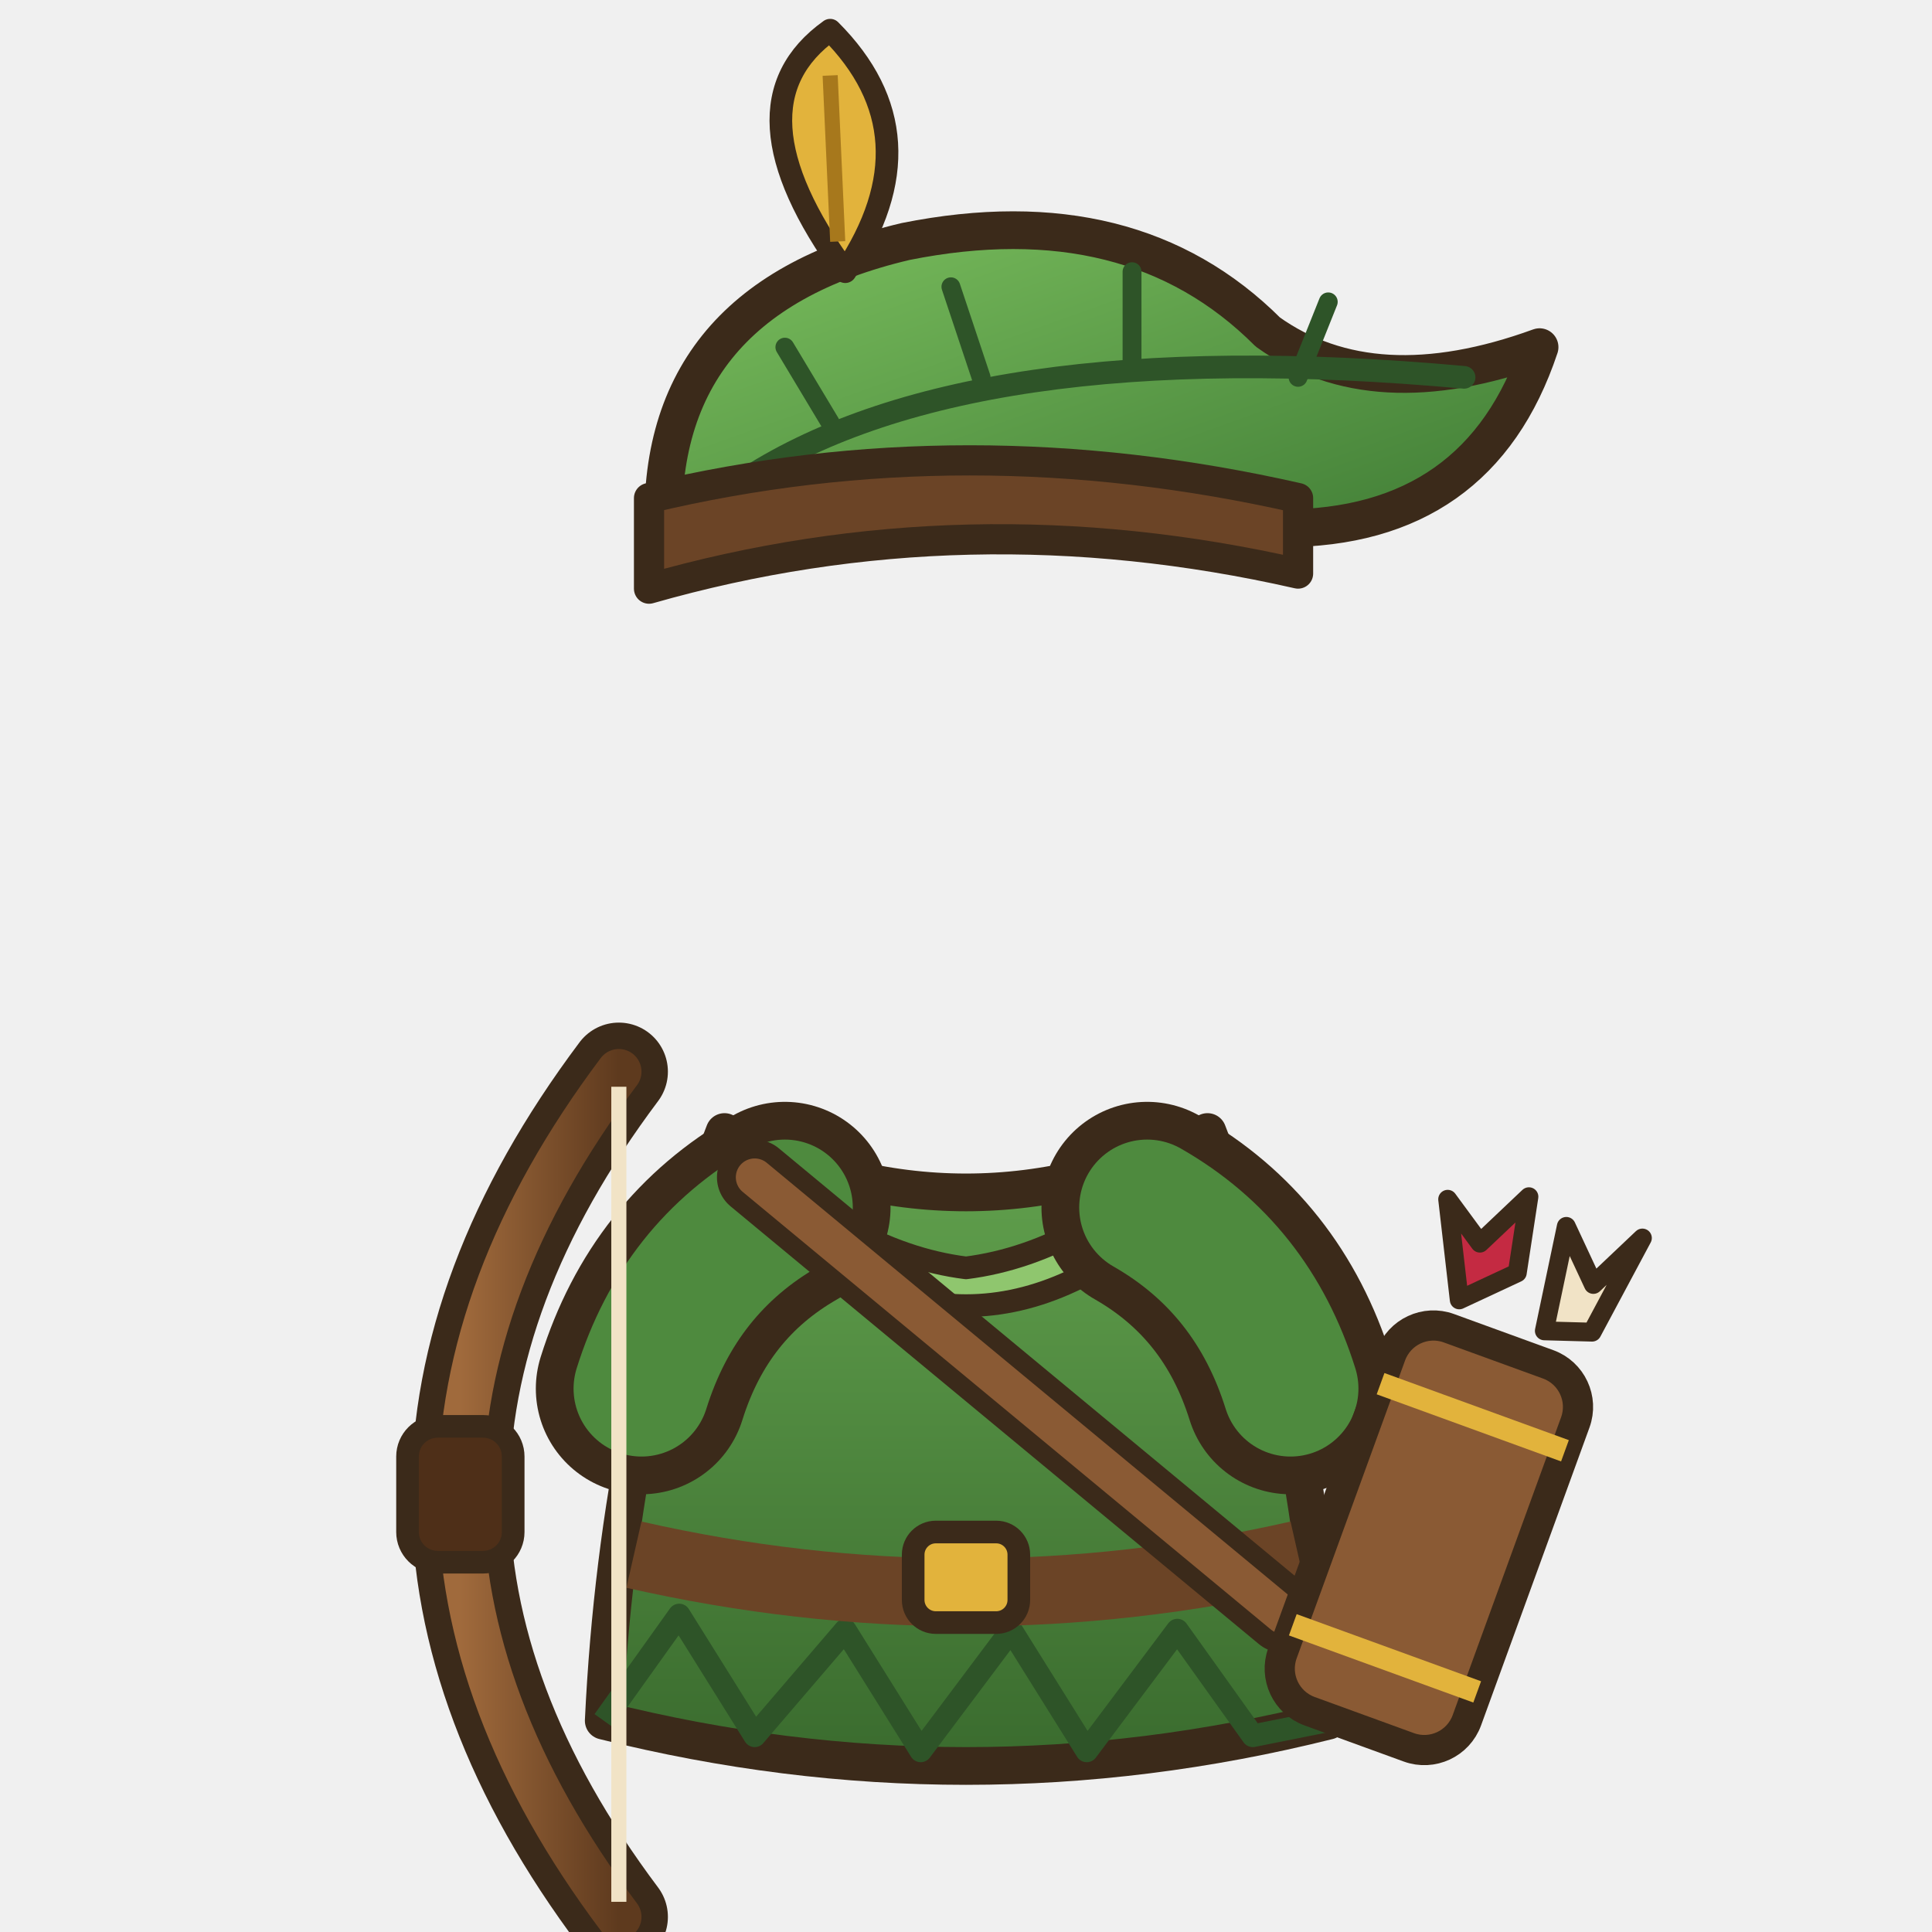
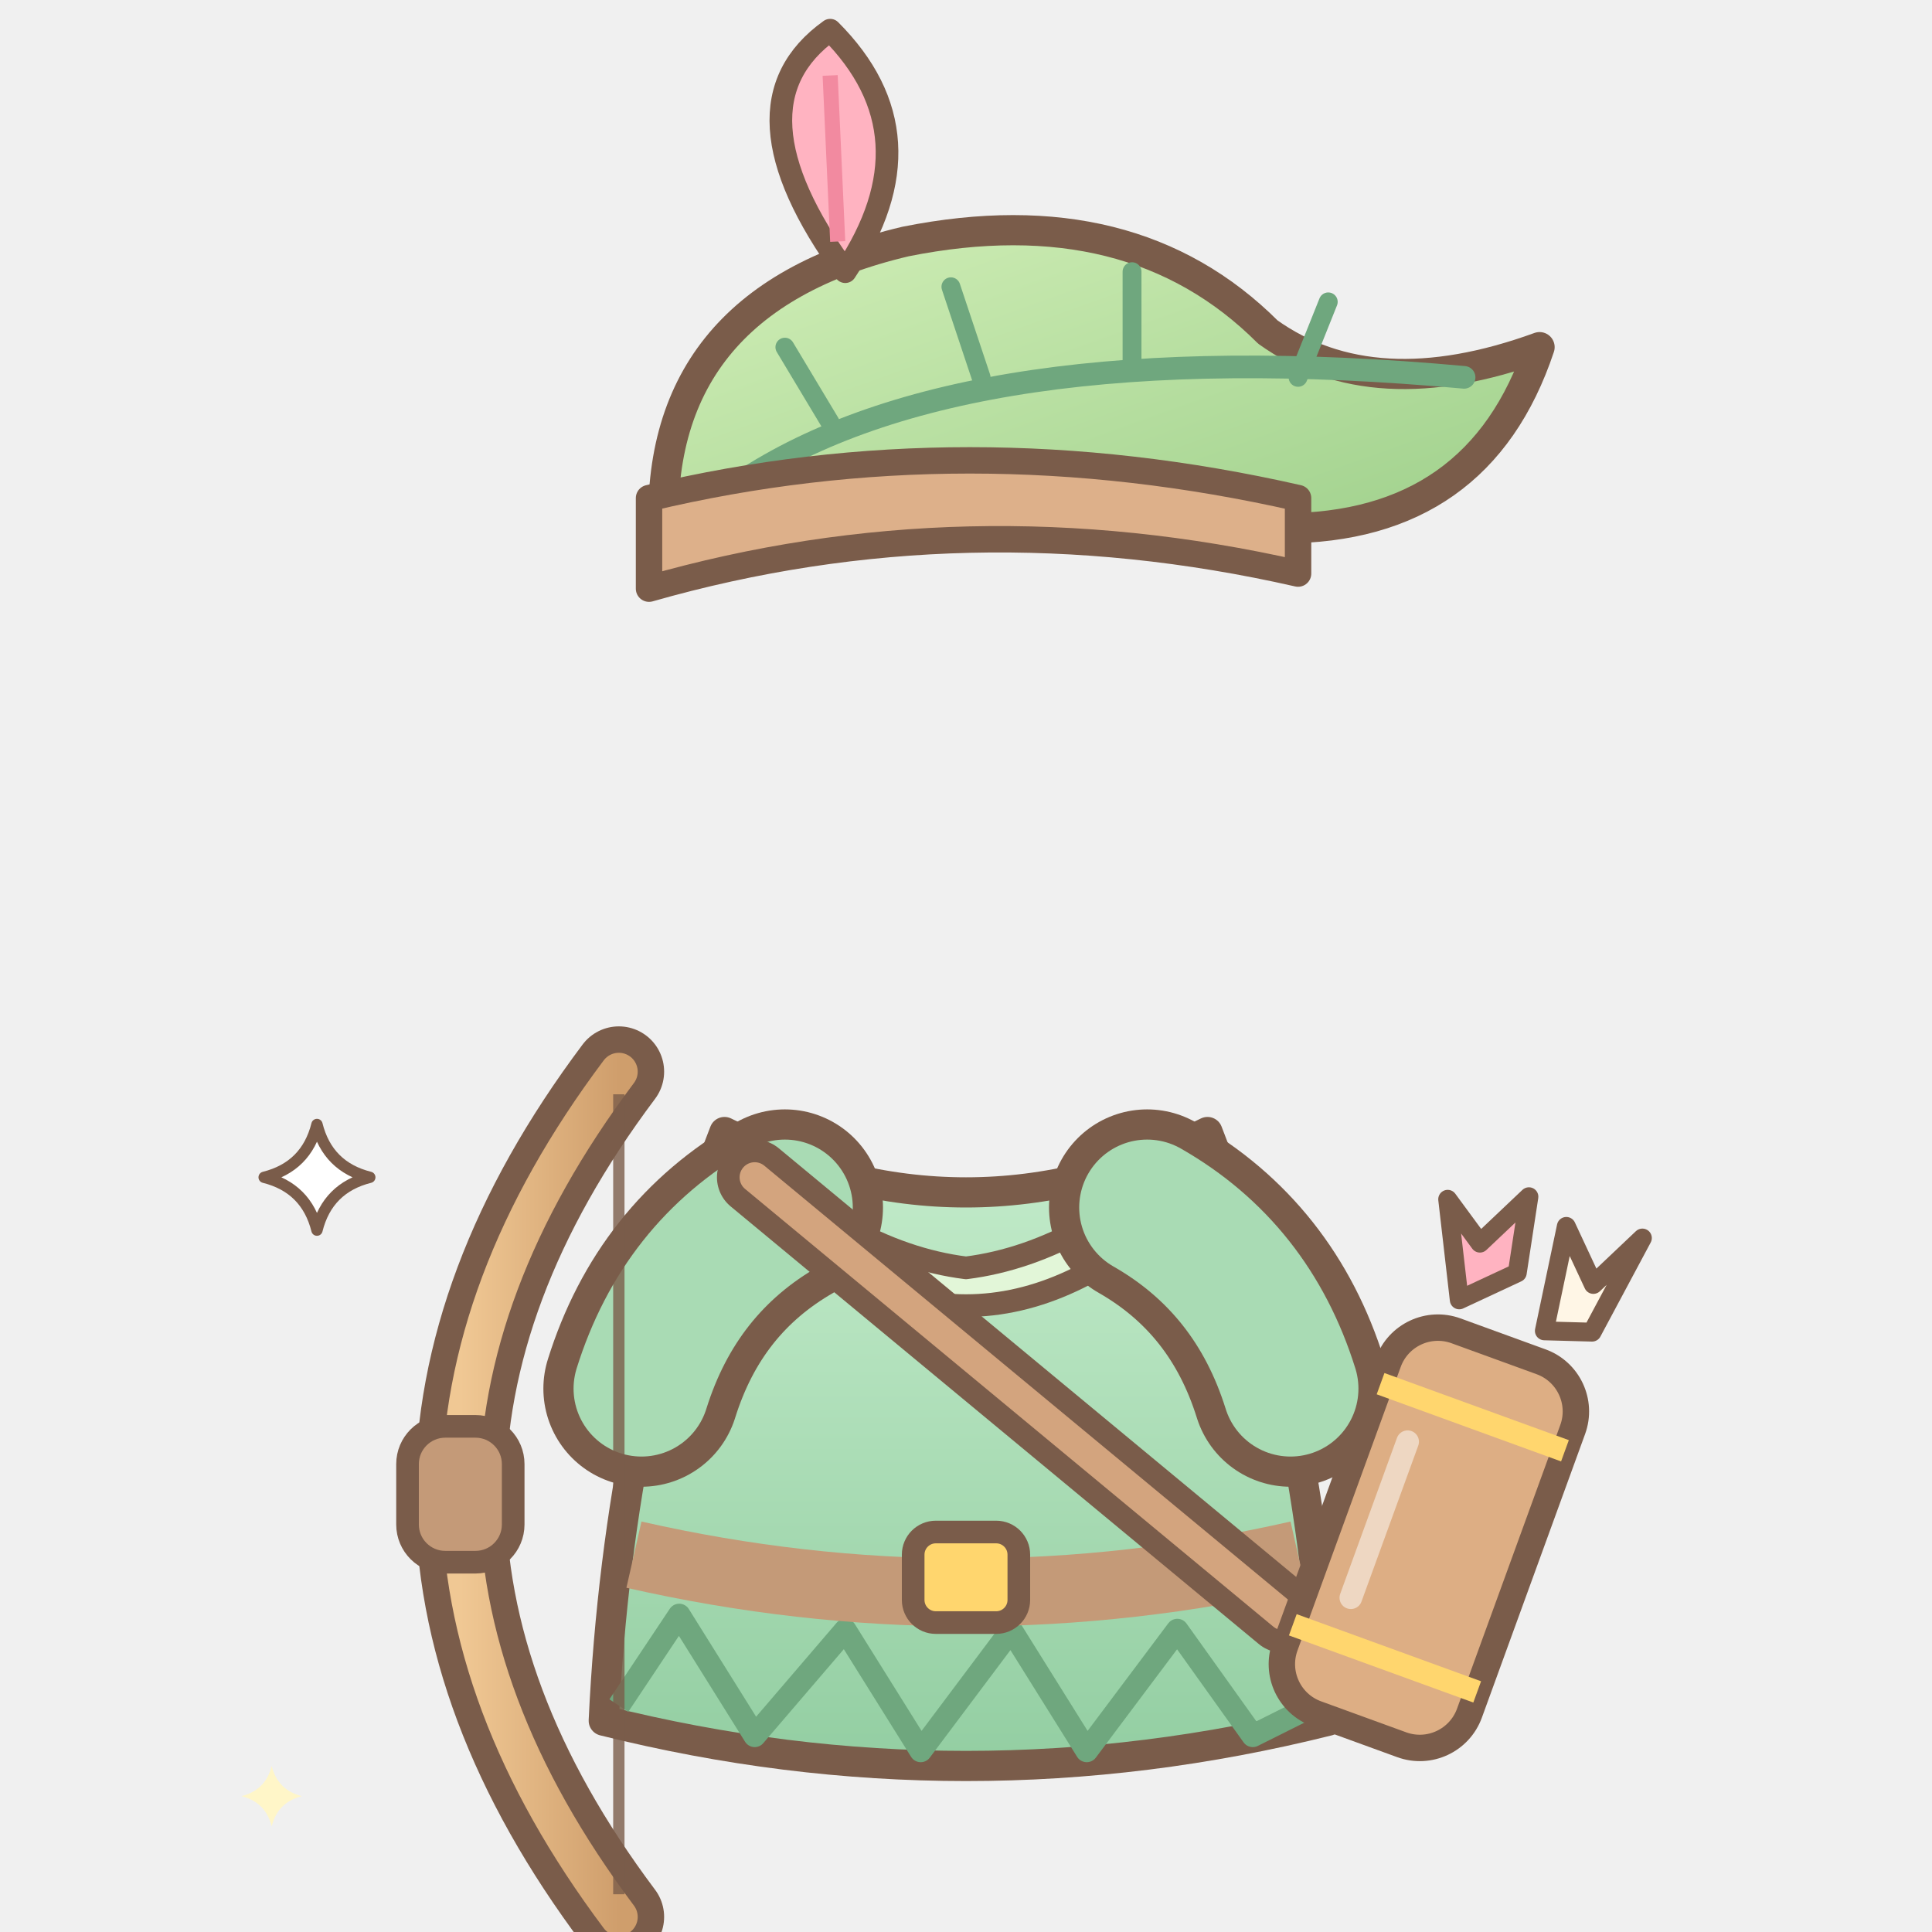
<svg xmlns="http://www.w3.org/2000/svg" width="256" height="256" viewBox="0 0 256 256">
  <defs>
    <linearGradient id="tunic" x1="0" y1="0" x2="0" y2="1">
-       <stop offset="0" stop-color="#62A24E" />
-       <stop offset="1" stop-color="#3A6B2E" />
+       <stop offset="0" stop-color="#C4ECCB" />
+       <stop offset="1" stop-color="#93CEA2" />
    </linearGradient>
    <linearGradient id="cap" x1="0" y1="0" x2="1" y2="1">
-       <stop offset="0" stop-color="#7BBF5E" />
-       <stop offset="1" stop-color="#3E7A34" />
+       <stop offset="0" stop-color="#D2EFB8" />
+       <stop offset="1" stop-color="#9DCF8A" />
    </linearGradient>
    <linearGradient id="bow" x1="0" y1="0" x2="1" y2="0">
-       <stop offset="0" stop-color="#A06A3C" />
-       <stop offset="1" stop-color="#5E3A1E" />
+       <stop offset="0" stop-color="#F0C894" />
+       <stop offset="1" stop-color="#CF9E6C" />
    </linearGradient>
  </defs>
-   <path d="M96 150 Q128 166 160 150 Q174 186 176 228 Q128 240 80 228 Q82 186 96 150 Z" fill="url(#tunic)" stroke="#3B2A1A" stroke-width="5" stroke-linejoin="round" stroke-linecap="round" />
-   <path d="M80 228 L90 214 L100 230 L112 216 L122 232 L134 216 L144 232 L156 216 L166 230 L176 228" fill="none" stroke="#2E5428" stroke-width="3" stroke-linejoin="round" />
-   <path d="M96 150 Q112 166 128 168 Q144 166 160 150 L156 160 Q128 186 100 160 Z" fill="#8FC66E" stroke="#3B2A1A" stroke-width="3" stroke-linejoin="round" stroke-linecap="round" />
-   <path d="M84 206 Q128 216 172 206" fill="none" stroke="#6B4426" stroke-width="9" />
-   <rect x="121" y="203" width="14" height="12" rx="3" fill="#E2B33C" stroke="#3B2A1A" stroke-width="3" stroke-linejoin="round" stroke-linecap="round" />
-   <path d="M104 160 Q90 168 85 184" fill="none" stroke="#3B2A1A" stroke-width="28" stroke-linecap="round" stroke-linejoin="round" />
-   <path d="M104 160 Q90 168 85 184" fill="none" stroke="#4E8A3E" stroke-width="18" stroke-linecap="round" stroke-linejoin="round" />
-   <path d="M152 160 Q166 168 171 184" fill="none" stroke="#3B2A1A" stroke-width="28" stroke-linecap="round" stroke-linejoin="round" />
-   <path d="M152 160 Q166 168 171 184" fill="none" stroke="#4E8A3E" stroke-width="18" stroke-linecap="round" stroke-linejoin="round" />
-   <path d="M100 156 L170 214" stroke="#3B2A1A" stroke-width="10" stroke-linecap="round" />
-   <path d="M100 156 L170 214" stroke="#8A5A34" stroke-width="5" stroke-linecap="round" />
+   <path d="M96 150 Q128 166 160 150 Q174 186 176 228 Q128 240 80 228 Q82 186 96 150 Z" fill="url(#tunic)" stroke="#7A5C4A" stroke-width="4" stroke-linejoin="round" stroke-linecap="round" />
+   <path d="M82 226 L90 214 L100 230 L112 216 L122 232 L134 216 L144 232 L156 216 L166 230 L174 226" fill="none" stroke="#6FA77E" stroke-width="3" stroke-linejoin="round" />
+   <path d="M96 150 Q112 166 128 168 Q144 166 160 150 L156 160 Q128 186 100 160 Z" fill="#E2F6D8" stroke="#7A5C4A" stroke-width="3" stroke-linejoin="round" stroke-linecap="round" />
+   <path d="M84 206 Q128 216 172 206" fill="none" stroke="#C49A78" stroke-width="9" />
+   <rect x="121" y="203" width="14" height="12" rx="3" fill="#FFD66E" stroke="#7A5C4A" stroke-width="3" stroke-linejoin="round" stroke-linecap="round" />
+   <path d="M104 160 Q90 168 85 184" fill="none" stroke="#7A5C4A" stroke-width="26" stroke-linejoin="round" stroke-linecap="round" />
+   <path d="M104 160 Q90 168 85 184" fill="none" stroke="#A9DBB4" stroke-width="18" stroke-linecap="round" stroke-linejoin="round" />
+   <path d="M152 160 Q166 168 171 184" fill="none" stroke="#7A5C4A" stroke-width="26" stroke-linejoin="round" stroke-linecap="round" />
+   <path d="M152 160 Q166 168 171 184" fill="none" stroke="#A9DBB4" stroke-width="18" stroke-linecap="round" stroke-linejoin="round" />
+   <path d="M100 156 L170 214" fill="none" stroke="#7A5C4A" stroke-width="10" stroke-linejoin="round" stroke-linecap="round" />
+   <path d="M100 156 L170 214" fill="none" stroke="#D3A47E" stroke-width="4" stroke-linecap="round" stroke-linejoin="round" />
  <g transform="rotate(20 186 210)">
-     <path d="M180 172 L174 160 L180 164 L184 156 L186 166 Z" fill="#C42A42" stroke="#3B2A1A" stroke-width="2.5" stroke-linejoin="round" stroke-linecap="round" />
-     <path d="M192 172 L190 158 L196 164 L200 156 L198 170 Z" fill="#F1E3C6" stroke="#3B2A1A" stroke-width="2.5" stroke-linejoin="round" stroke-linecap="round" />
-     <rect x="174" y="176" width="26" height="54" rx="6" fill="#8A5A34" stroke="#3B2A1A" stroke-width="4" stroke-linejoin="round" stroke-linecap="round" />
-     <path d="M174 186 L200 186 M174 220 L200 220" stroke="#E2B33C" stroke-width="3" />
+     <path d="M180 172 L174 160 L180 164 L184 156 L186 166 Z" fill="#FFB3C1" stroke="#7A5C4A" stroke-width="2.5" stroke-linejoin="round" stroke-linecap="round" />
+     <path d="M192 172 L190 158 L196 164 L200 156 L198 170 Z" fill="#FFF6E6" stroke="#7A5C4A" stroke-width="2.5" stroke-linejoin="round" stroke-linecap="round" />
+     <rect x="174" y="176" width="26" height="54" rx="7" fill="#DDAE84" stroke="#7A5C4A" stroke-width="3.5" stroke-linejoin="round" stroke-linecap="round" />
+     <path d="M174 186 L200 186 M174 220 L200 220" stroke="#FFD66E" stroke-width="3" />
+     <path d="M180 192 L180 214" stroke="#FFFFFF" stroke-width="3" stroke-linecap="round" opacity="0.5" />
  </g>
-   <path d="M82 142 Q40 198 82 254" fill="none" stroke="#3B2A1A" stroke-width="13" stroke-linecap="round" />
-   <path d="M82 142 Q40 198 82 254" fill="none" stroke="url(#bow)" stroke-width="6" stroke-linecap="round" />
-   <path d="M82 144 L82 252" stroke="#F1E3C6" stroke-width="2" />
-   <rect x="54" y="189" width="14" height="18" rx="4" fill="#4E2F18" stroke="#3B2A1A" stroke-width="3" stroke-linejoin="round" stroke-linecap="round" />
-   <path d="M88 72 Q86 40 120 32 Q150 26 168 44 Q182 54 204 46 Q196 70 170 70 Q128 62 88 72 Z" fill="url(#cap)" stroke="#3B2A1A" stroke-width="5" stroke-linejoin="round" stroke-linecap="round" />
-   <path d="M98 64 Q128 44 194 50" fill="none" stroke="#2E5428" stroke-width="3" stroke-linecap="round" />
-   <path d="M110 56 L104 46 M130 50 L126 38 M150 48 L150 36 M172 50 L176 40" stroke="#2E5428" stroke-width="2.5" stroke-linecap="round" />
-   <path d="M86 66 Q128 56 172 66 L172 76 Q128 66 86 78 Z" fill="#6B4426" stroke="#3B2A1A" stroke-width="4" stroke-linejoin="round" stroke-linecap="round" />
-   <path d="M112 36 Q96 14 110 4 Q124 18 112 36 Z" fill="#E2B33C" stroke="#3B2A1A" stroke-width="3" stroke-linejoin="round" stroke-linecap="round" />
-   <path d="M111 32 L110 10" stroke="#A7781C" stroke-width="2" />
+   <path d="M82 142 Q40 198 82 254" fill="none" stroke="#7A5C4A" stroke-width="12" stroke-linejoin="round" stroke-linecap="round" />
+   <path d="M82 142 Q40 198 82 254" fill="none" stroke="url(#bow)" stroke-width="5" stroke-linecap="round" stroke-linejoin="round" />
+   <path d="M82 145 L82 251" stroke="#7A5C4A" stroke-width="1.5" opacity="0.8" />
+   <rect x="54" y="189" width="14" height="18" rx="5" fill="#C49A78" stroke="#7A5C4A" stroke-width="3" stroke-linejoin="round" stroke-linecap="round" />
+   <path d="M42 149Q43.4 154.6 49 156Q43.4 157.4 42 163Q40.6 157.4 35 156Q40.6 154.6 42 149Z" fill="#FFFFFF" stroke="#7A5C4A" stroke-width="1.5" stroke-linejoin="round" stroke-linecap="round" />
+   <path d="M36 234Q36.8 237.2 40 238Q36.8 238.8 36 242Q35.2 238.8 32 238Q35.2 237.2 36 234Z" fill="#FFF6C8" />
+   <path d="M88 72 Q86 40 120 32 Q150 26 168 44 Q182 54 204 46 Q196 70 170 70 Q128 62 88 72 Z" fill="url(#cap)" stroke="#7A5C4A" stroke-width="4" stroke-linejoin="round" stroke-linecap="round" />
+   <path d="M98 64 Q128 44 194 50" fill="none" stroke="#6FA77E" stroke-width="3" stroke-linecap="round" />
+   <path d="M110 56 L104 46 M130 50 L126 38 M150 48 L150 36 M172 50 L176 40" stroke="#6FA77E" stroke-width="2.5" stroke-linecap="round" />
+   <path d="M86 66 Q128 56 172 66 L172 76 Q128 66 86 78 Z" fill="#DDB08A" stroke="#7A5C4A" stroke-width="3.5" stroke-linejoin="round" stroke-linecap="round" />
+   <path d="M112 36 Q96 14 110 4 Q124 18 112 36 Z" fill="#FFB3C1" stroke="#7A5C4A" stroke-width="3" stroke-linejoin="round" stroke-linecap="round" />
+   <path d="M111 32 L110 10" stroke="#F28AA0" stroke-width="2" />
</svg>
